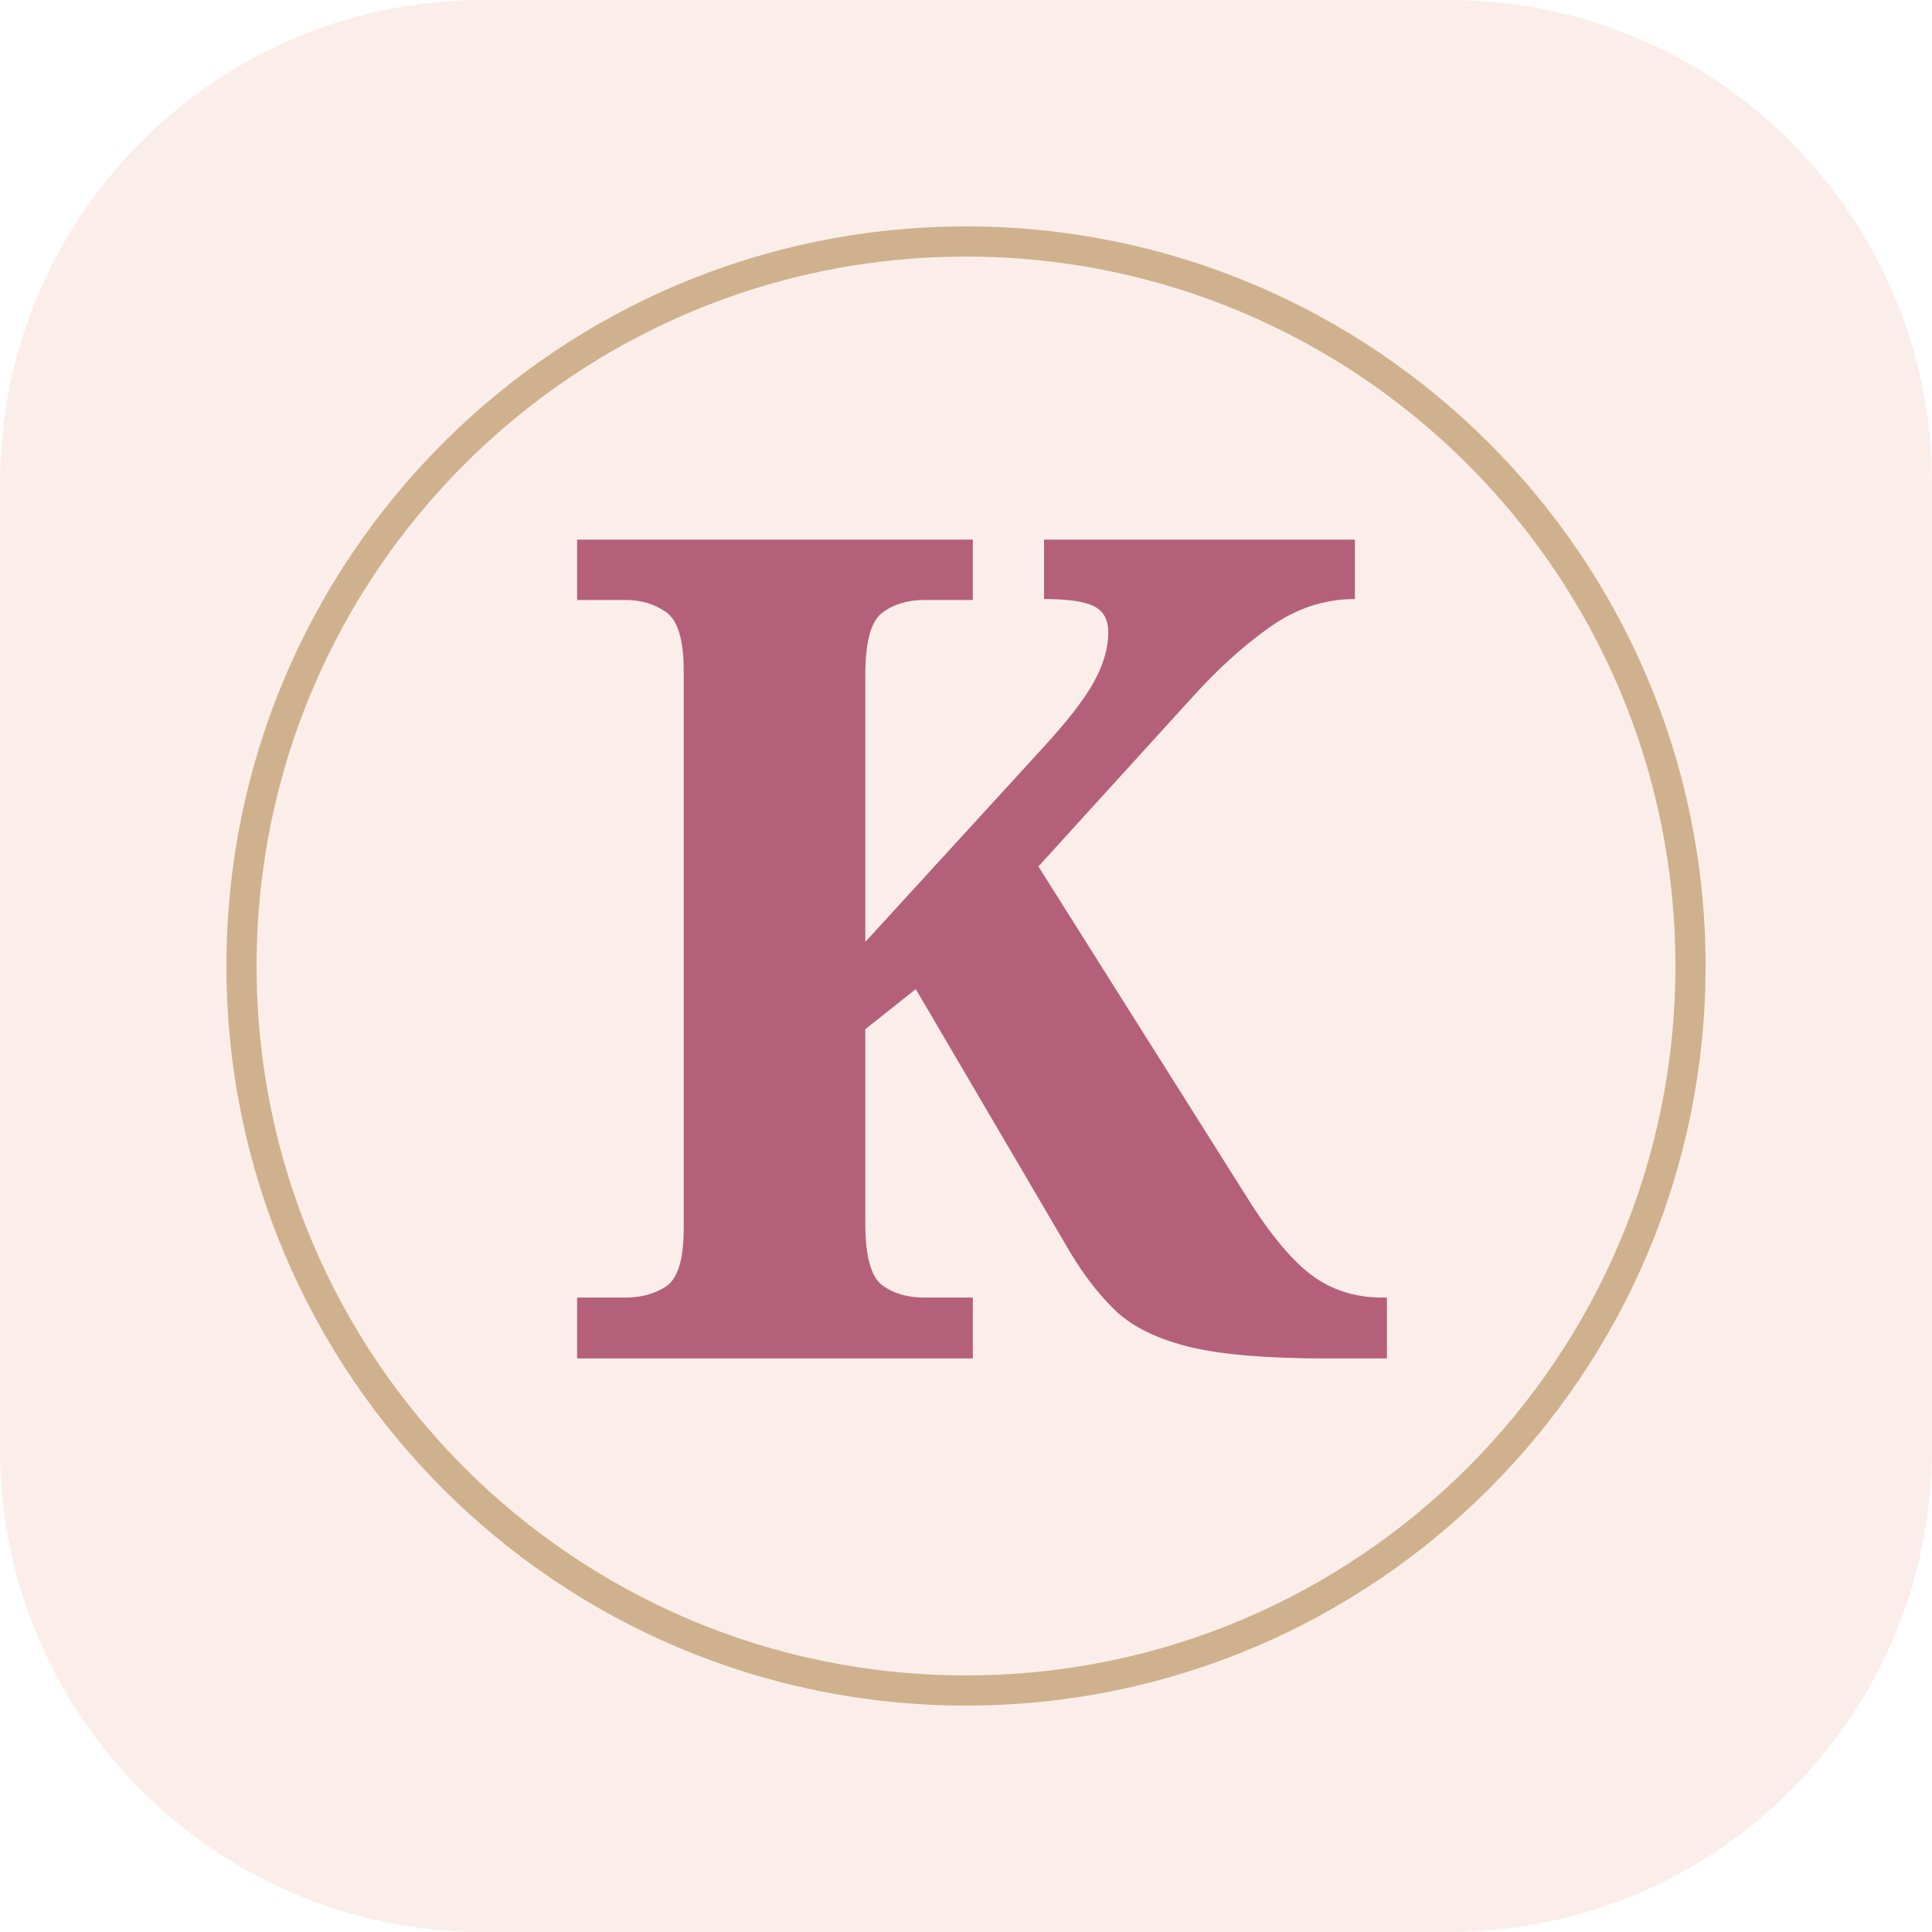
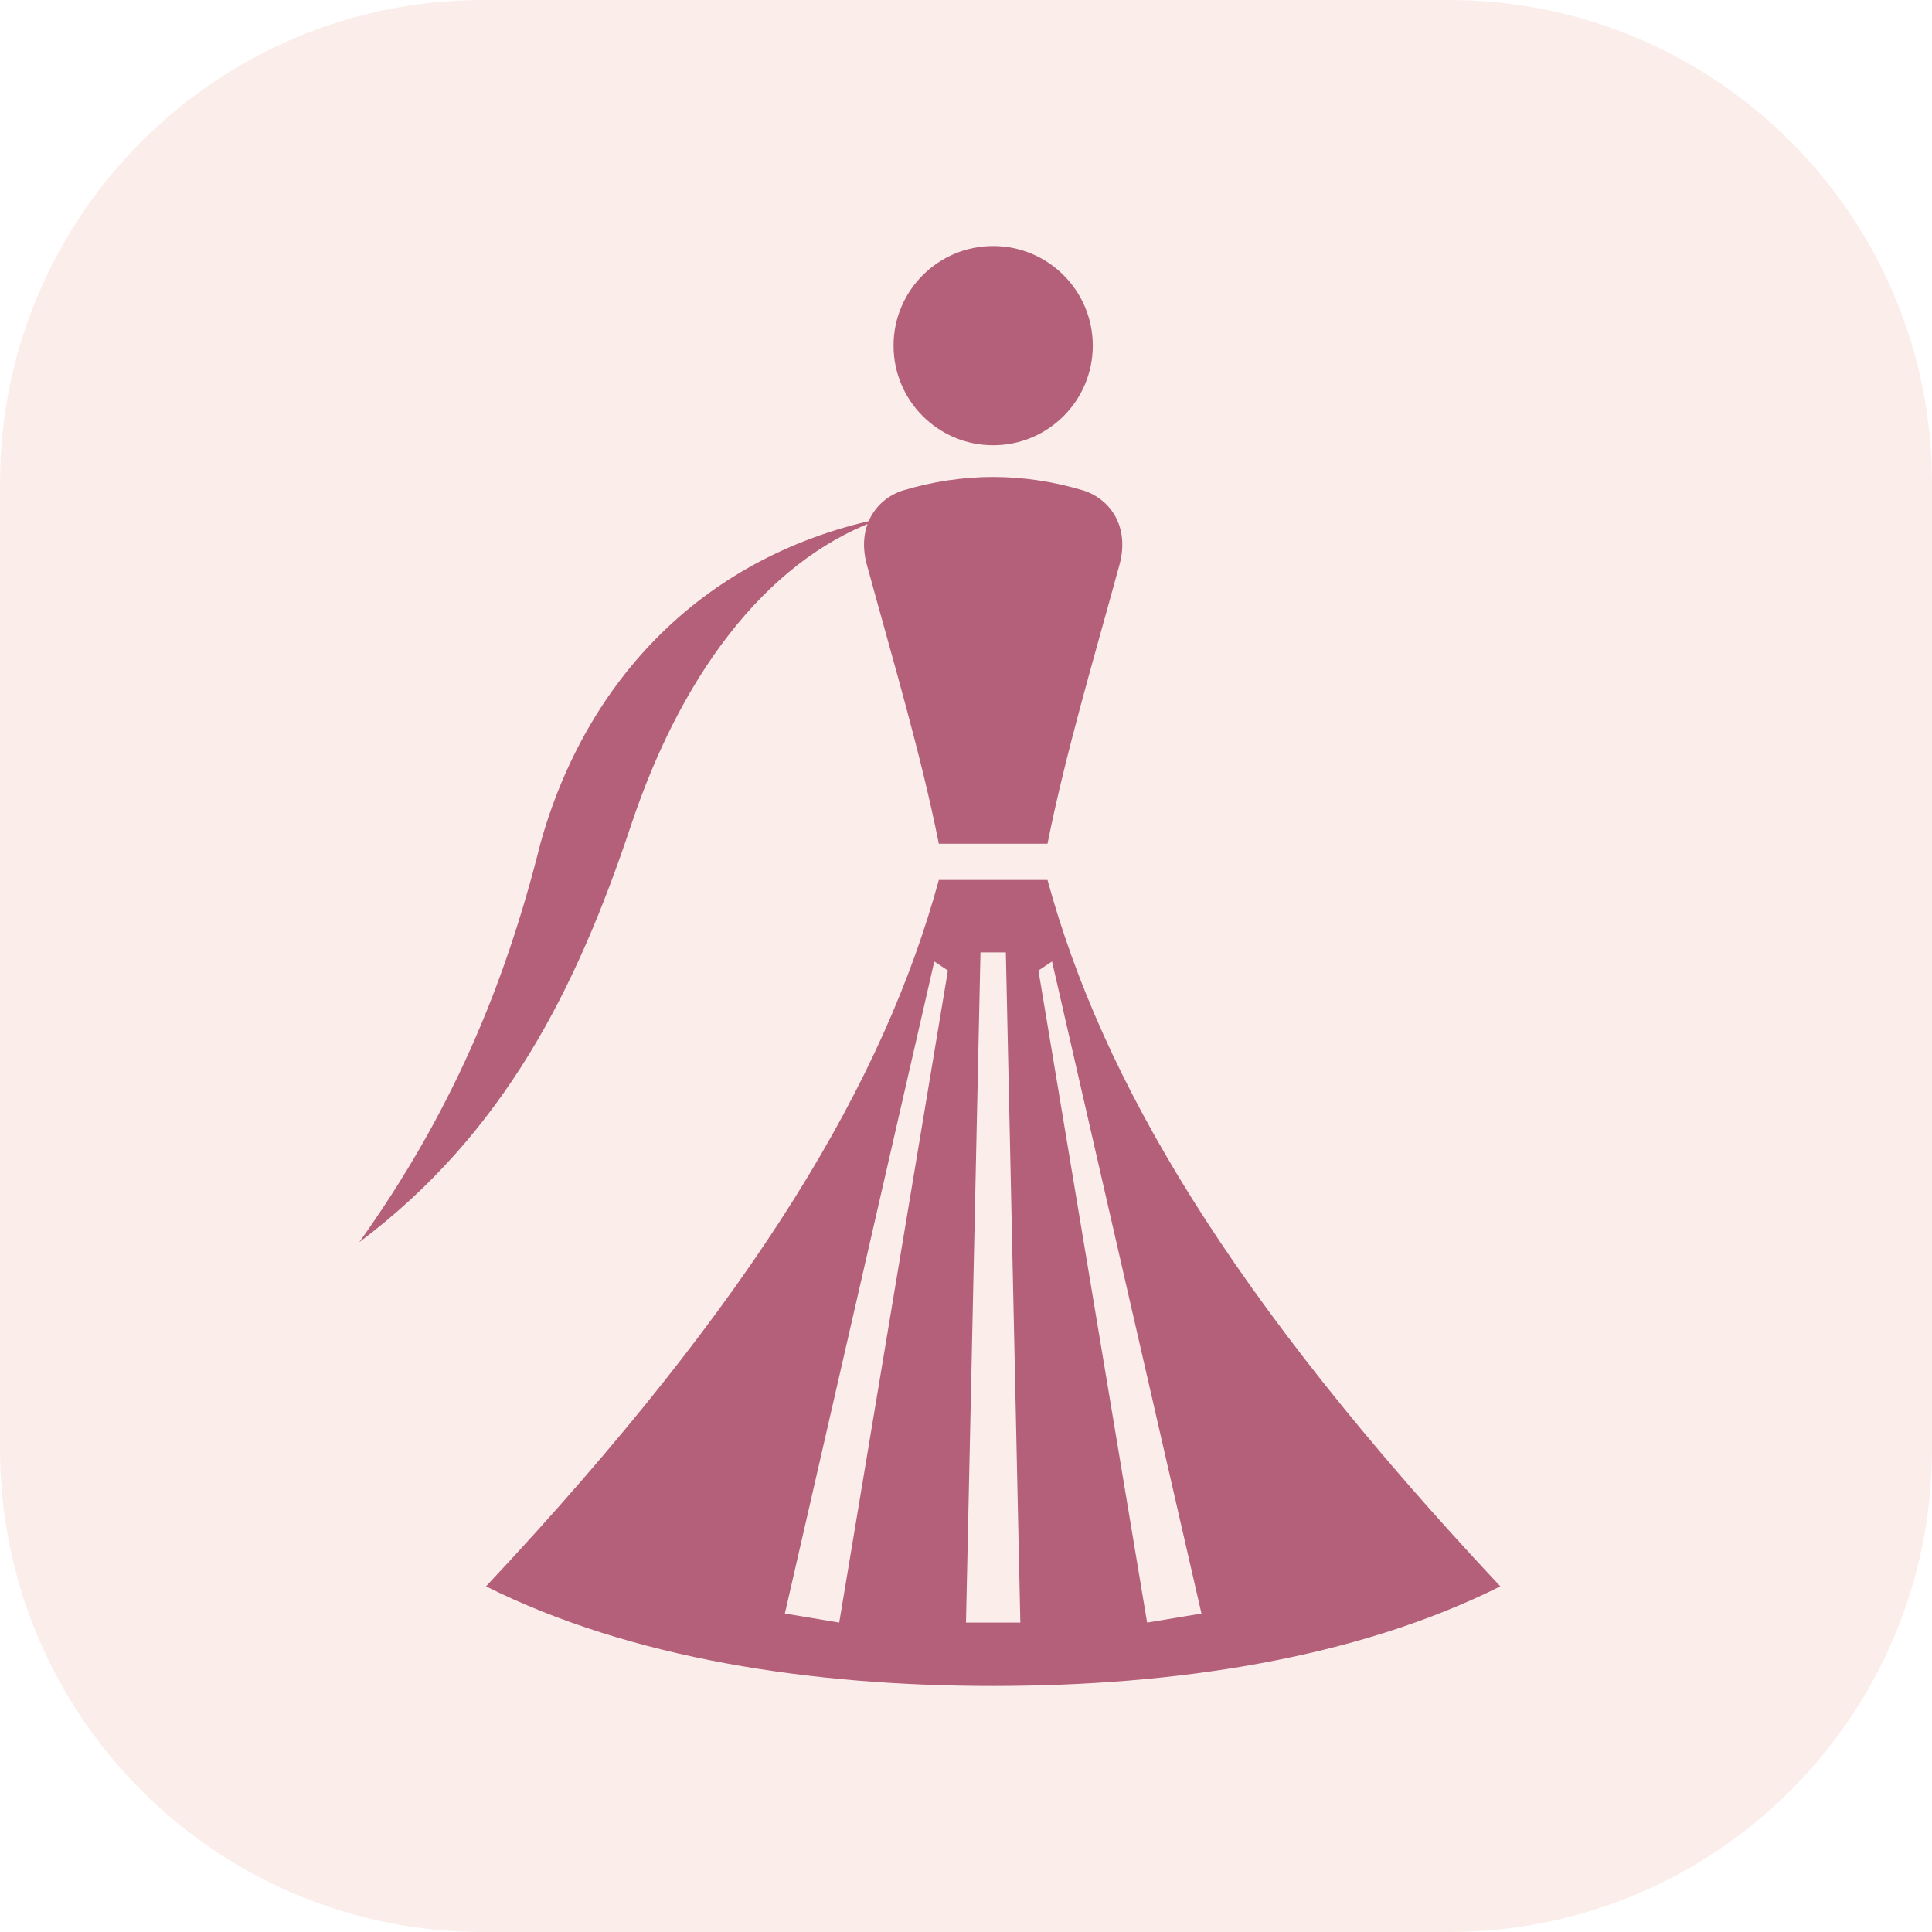
<svg xmlns="http://www.w3.org/2000/svg" viewBox="0 0 64 64">
  <rect width="64" height="64" rx="16" fill="#fbeeea" />
-   <circle cx="32" cy="32" r="24" fill="none" stroke="#c4a376" stroke-opacity="0.8" />
-   <text x="32" y="45" font-family="'Cormorant Garamond', Garamond, Georgia, serif" font-size="38" font-weight="600" text-anchor="middle" fill="#b5607a">K</text>
+   <g transform="translate(2.90,2.75) scale(0.3)">
+     <circle cx="100" cy="29" r="11" fill="#b5607a" />
+     <path d="M90,45 Q100,42 110,45 C113,46 115,49 114,53 C111,64 108,74 106,84 L94,84 C92,74 89,64 86,53 C85,49 87,46 90,45 Z" fill="#b5607a" />
+     <path d="M94,88 L106,88 C112,110 126,134 156,166 C140,174 120,177 100,177 C80,177 60,174 44,166 C74,134 88,110 94,88 Z M98.6,96 L101.4,96 L103,170 L97,170 Z M93.5,97 L95,98 L83,170 L77,169 Z M105,98 L106.5,97 L123,169 L117,170 Z" fill="#b5607a" fill-rule="evenodd" />
+     <path d="M88,48 C76,52 66,64 60,82 C54,100 46,116 30,128 C40,114 46,100 50,84 C55,66 68,52 88,48 Z" fill="#b5607a" />
+   </g>
</svg>
